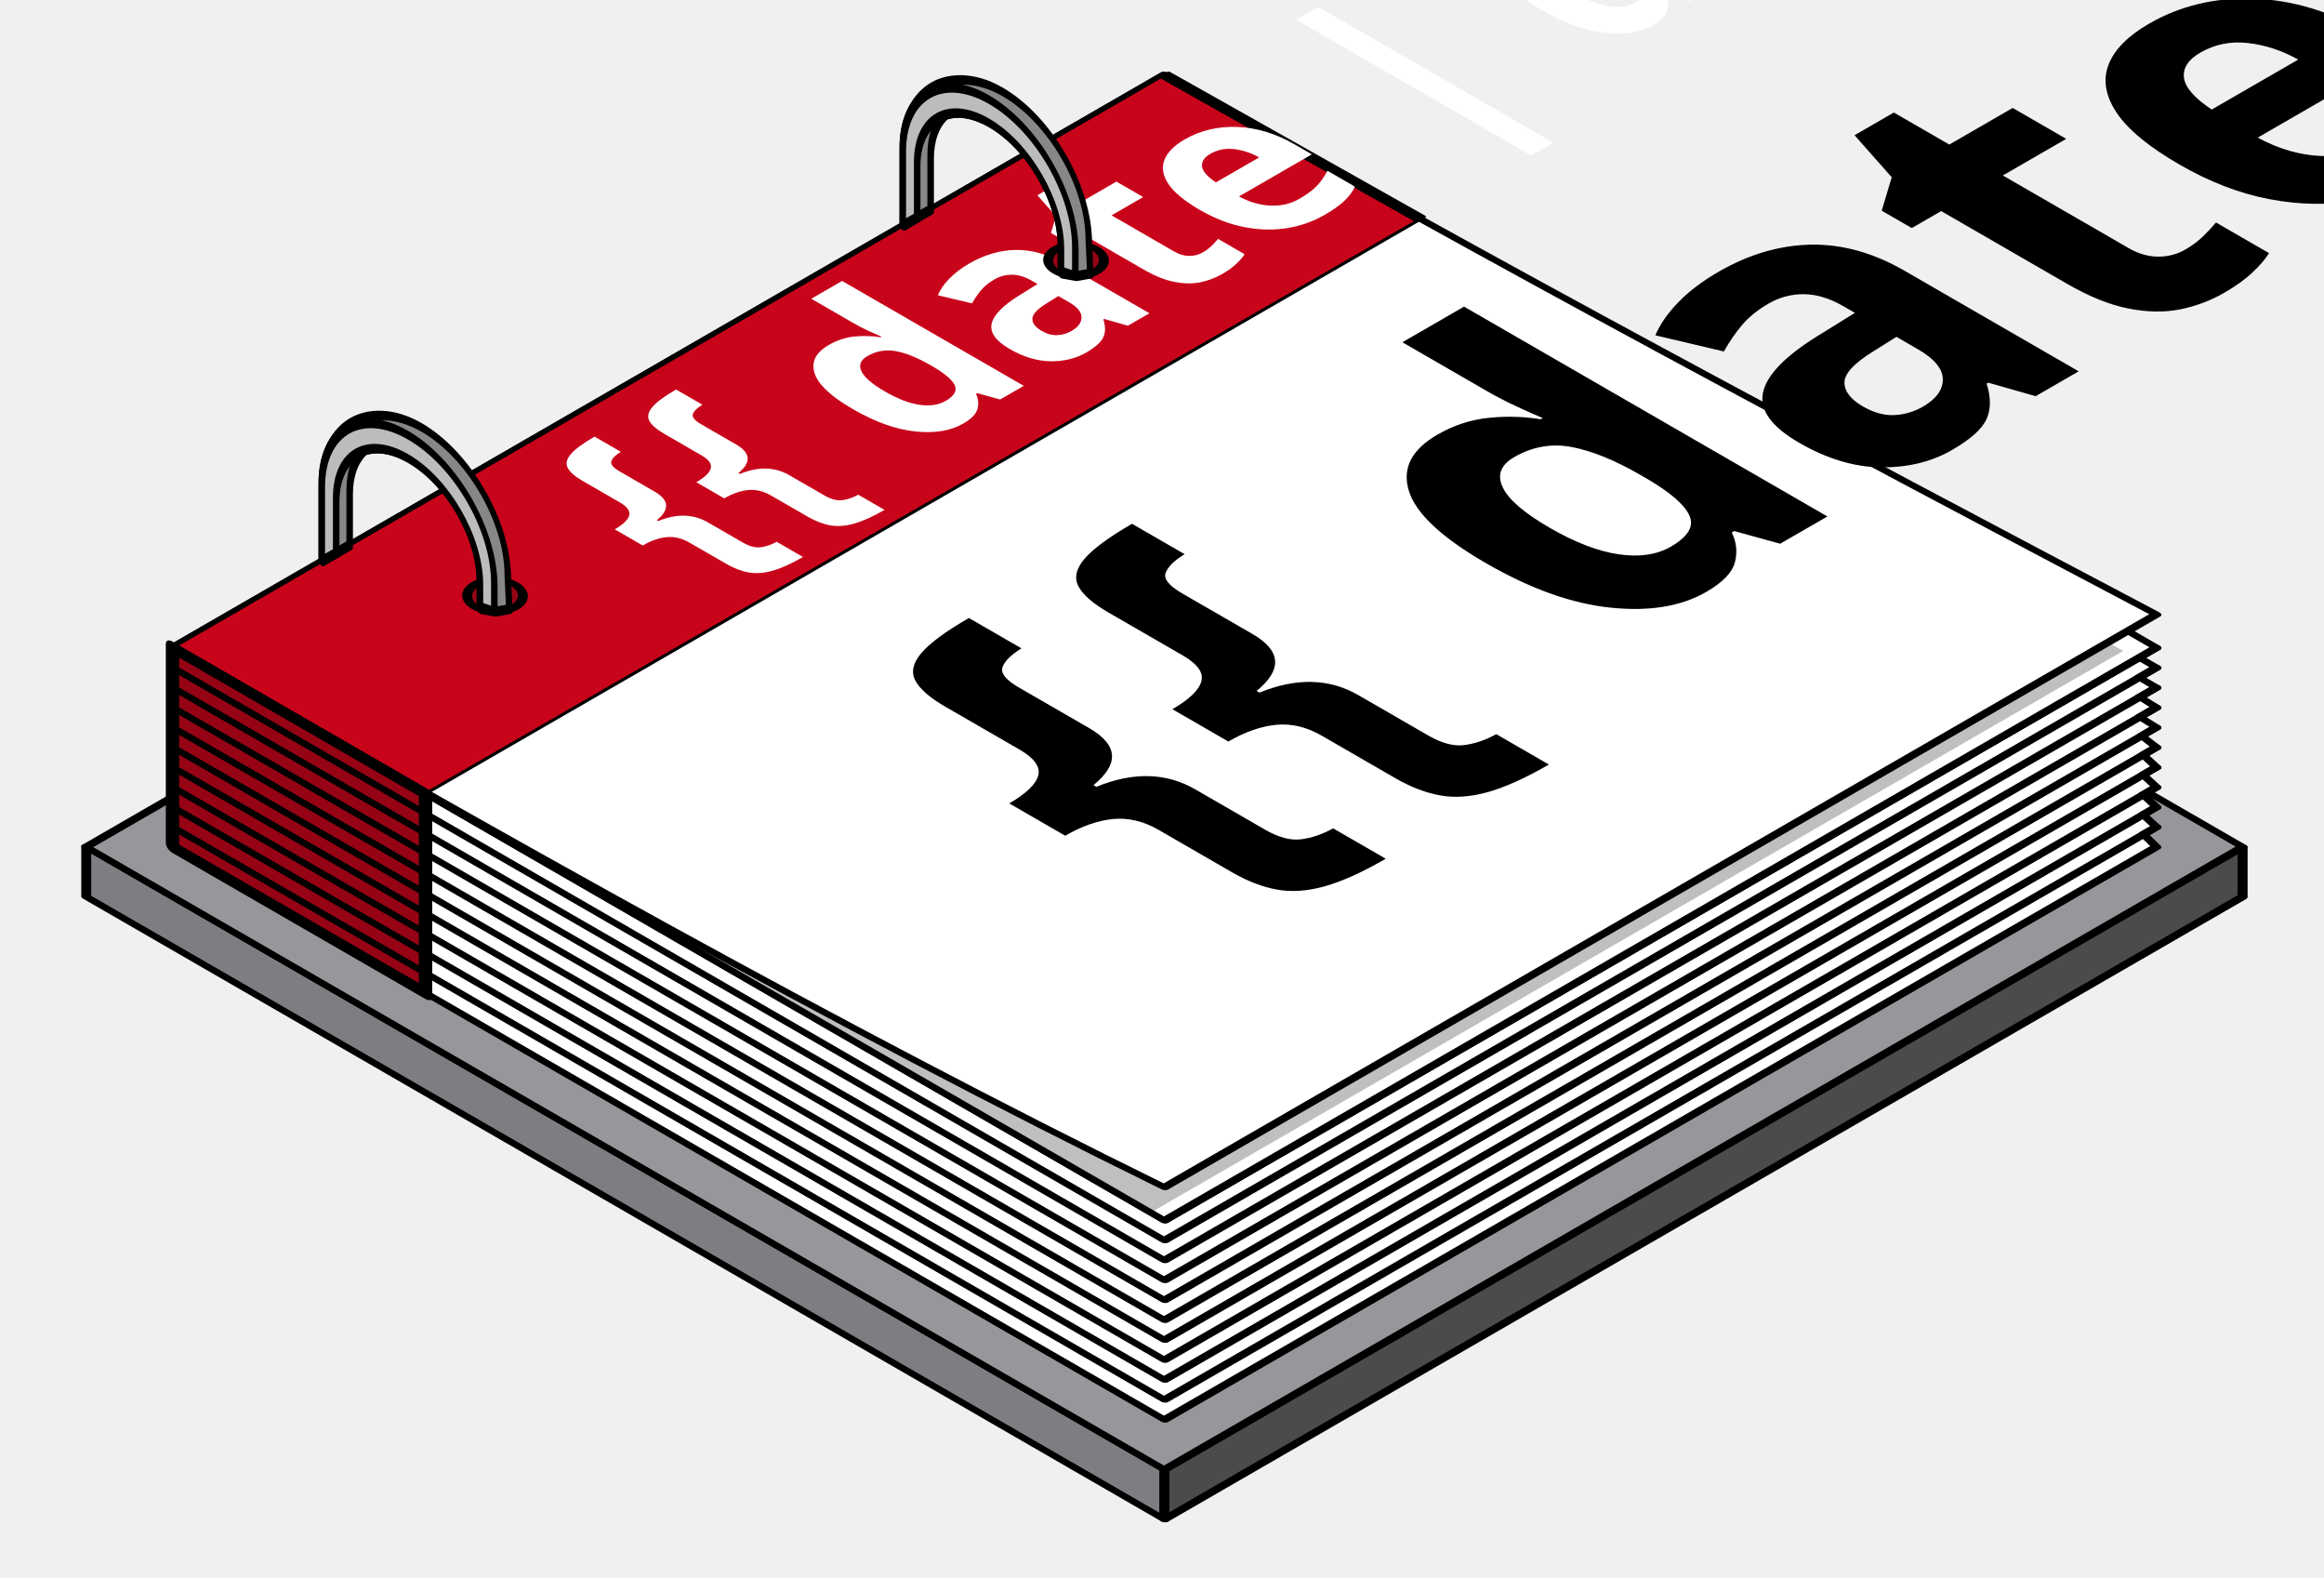
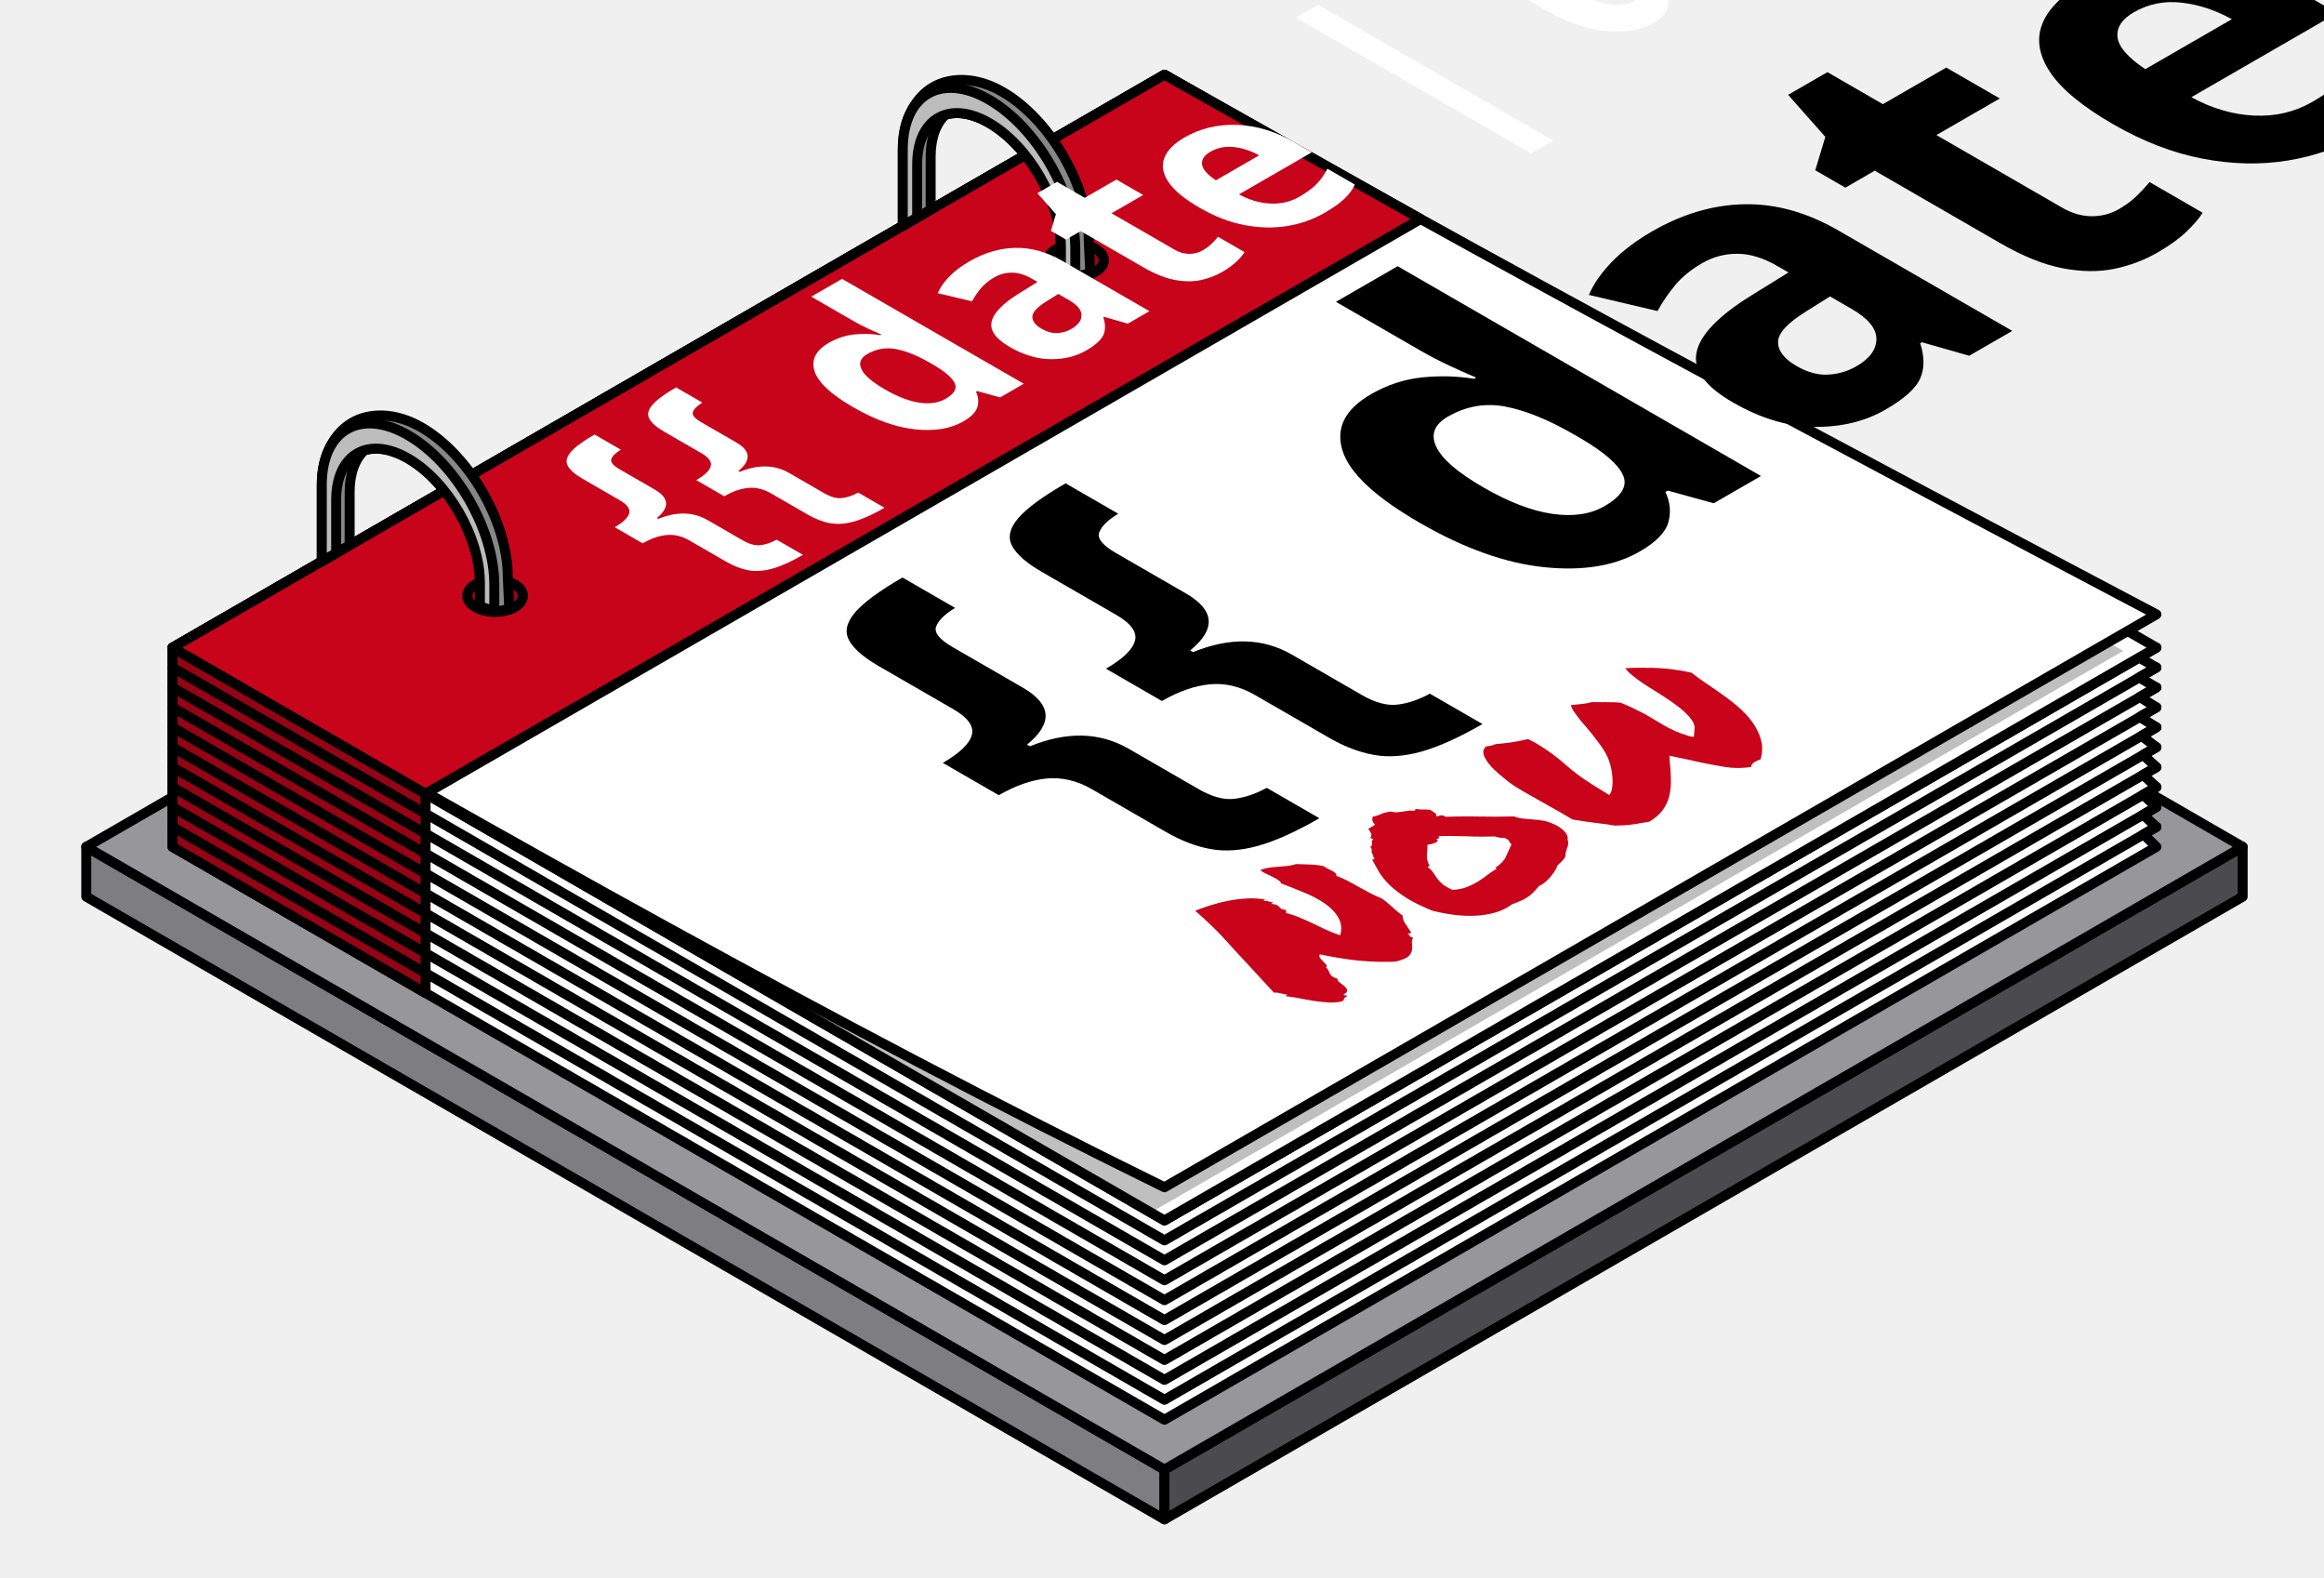
<svg xmlns="http://www.w3.org/2000/svg" width="100%" height="100%" viewBox="0 0 700 475" version="1.1" xml:space="preserve" style="fill-rule:evenodd;clip-rule:evenodd;stroke-linecap:round;stroke-linejoin:round;stroke-miterlimit:1;">
-     {% if page.url == '/now/' or page.url == '/social/now/' %}
+     {% if 
+         page.url == '/now/' or 
+         page.url == '/social/now/' 
+     %}
        {% for post in collections.now limit: 1 %}
            {% assign date = post.date %}
        {% endfor %}
+     {% elsif page.url contains '/social/' %}
+         {% assign date = post.data.date %}
    {% else %}
-         {% assign date = post.data.date %}
+         {% assign date = date %}
    {% endif %}
-     <g transform="matrix(1,0,0,1,-2752.66,-1070.05)">
-     <g id="Layer1">
-         </g>
-     <g id="Post-it-note" transform="matrix(0.821182,0,0,0.842199,757.093,1065.84)">
-       <rect x="2430.11" y="5" width="852.169" height="564" style="fill:none;" />
-       <g transform="matrix(1.88323,-1.06015,2.17456,1.22416,-3750.07,-2452.1)">
-         <path d="M339.201,2562.83l8.4,-7.274l-0,181.865l-8.4,7.275l-0,-181.866Z" style="fill:rgb(125,125,130);stroke:black;stroke-width:1.27px;" />
-       </g>
-       <g transform="matrix(1.88323,-1.06015,2.17456,1.22416,-3750.07,-2452.1)">
-         <path d="M339.201,2744.69l8.4,-7.275l210,-0l-8.4,7.275l-210,-0Z" style="fill:rgb(75,75,78);stroke:black;stroke-width:1.27px;" />
-       </g>
-       <g transform="matrix(1.88323,-1.06015,2.17456,1.22416,-3750.07,-2469.92)">
-         <rect x="339.201" y="2562.83" width="210" height="181.865" style="fill:rgb(151,151,155);stroke:black;stroke-width:1.27px;" />
-       </g>
-       <g transform="matrix(1.73257,-0.975338,2.0006,1.12622,-3221.49,-2247.7)">
-         <path d="M339.201,2562.83l36.522,-31.629l-0,181.866c-0,-0 210,-0 210,-0l-3.653,-0l0,3.163l-3.652,-0l0,3.163l-3.514,-0l-0.138,3.162l-3.514,0l-0.138,3.163l-3.141,0l-0.511,3.163l-2.812,0l-0.84,3.163l-2.812,0l-0.841,3.163l-2.811,-0l-0.841,3.163l-2.825,0.012l-0.827,3.151l-2.724,-0l-0.928,3.163l-210,-0l-0,-181.866Z" style="fill:white;stroke:black;stroke-width:1.38px;" />
-       </g>
-       <g transform="matrix(-0.441995,-0.248818,0,0.39173,2736.13,-630.748)">
-         <rect x="339.201" y="2562.83" width="210" height="181.865" style="fill:rgb(150,3,20);stroke:black;stroke-width:11.09px;" />
-       </g>
-       <g transform="matrix(1.00031,0,0,1.47368,-0.742788,-144.853)">
-         <g transform="matrix(1.73204,-0.661837,1.99999,0.764223,-3219.76,-1470.44)">
-           <path d="M549.201,2744.69l-210,-0l-0,-181.866" style="fill:none;stroke:black;stroke-width:1.38px;" />
-         </g>
-         <g transform="matrix(1.73204,-0.661837,1.99999,0.764223,-3219.76,-1465.61)">
-           <path d="M549.201,2744.69l-210,-0l-0,-181.866" style="fill:none;stroke:black;stroke-width:1.38px;" />
-         </g>
-         <g transform="matrix(1.73204,-0.661837,1.99999,0.764223,-3219.76,-1460.77)">
-           <path d="M549.201,2744.69l-210,-0l-0,-181.866" style="fill:none;stroke:black;stroke-width:1.38px;" />
-         </g>
-         <g transform="matrix(1.73204,-0.661837,1.99999,0.764223,-3219.76,-1455.94)">
-           <path d="M549.201,2744.69l-210,-0l-0,-181.866" style="fill:none;stroke:black;stroke-width:1.38px;" />
-         </g>
-         <g transform="matrix(1.73204,-0.661837,1.99999,0.764223,-3219.76,-1451.1)">
-           <path d="M549.201,2744.69l-210,-0l-0,-181.866" style="fill:none;stroke:black;stroke-width:1.38px;" />
-         </g>
-         <g transform="matrix(1.73204,-0.661837,1.99999,0.764223,-3219.76,-1446.27)">
-           <path d="M549.201,2744.69l-210,-0l-0,-181.866" style="fill:none;stroke:black;stroke-width:1.38px;" />
-         </g>
-         <g transform="matrix(1.73204,-0.661837,1.99999,0.764223,-3219.76,-1441.43)">
-           <path d="M549.201,2744.69l-210,-0l-0,-181.866" style="fill:none;stroke:black;stroke-width:1.38px;" />
-         </g>
-         <g transform="matrix(1.73204,-0.661837,1.99999,0.764223,-3219.76,-1436.6)">
-           <path d="M549.201,2744.69l-210,-0l-0,-181.866" style="fill:none;stroke:black;stroke-width:1.38px;" />
-         </g>
-         <g transform="matrix(1.73204,-0.661837,1.99999,0.764223,-3219.76,-1431.77)">
-           <path d="M549.201,2744.69l-210,-0l-0,-181.866" style="fill:none;stroke:black;stroke-width:1.38px;" />
-         </g>
-       </g>
-       <g transform="matrix(1.73257,-0.975338,2.0006,1.12622,-3221.49,-2318.94)">
-         <rect x="339.201" y="2562.83" width="210" height="181.865" style="fill:white;stroke:black;stroke-width:1.38px;" />
-       </g>
-       <g transform="matrix(1.69855,-0.956189,1.97292,1.11064,-3139.01,-2285.5)">
-         <rect x="339.201" y="2562.83" width="210" height="181.865" style="fill-opacity:0.25;" />
-       </g>
-       <g transform="matrix(1.73257,-0.975338,2.0006,1.12622,-3221.49,-2318.94)">
-         <path d="M549.201,2562.83c0.244,60.703 3.104,119.084 6.087,176.594l-210,0c-5.256,-56.056 -5.913,-116.119 -6.087,-176.594l210,0Z" style="fill:white;stroke:black;stroke-width:1.38px;" />
-       </g>
-       <g transform="matrix(1.73254,-0.97532,0.510335,0.287289,597.819,-168.91)">
-         <path d="M549.201,2562.83l0.664,181.836l-210.664,0.03l-0,-181.866l210,0Z" style="fill:rgb(200,4,27);stroke:black;stroke-width:2.2px;" />
-       </g>
-       <g transform="matrix(1.00031,0,0,1.47368,-0.742788,-144.853)">
-         <text x="3055px" y="1350px" style="font-family: 'JP', sans-serif;font-weight:700;font-size:144px;font-variant-numeric: tabular-nums;" transform="matrix(1.05429,-0.402857,1.21738,0.465179,-2007.51,922.716)">{{ date | date: "%d" | default: '01' }}</text>
-         <text x="3070px" y="1280px" style="font-family: 'JP', sans-serif;font-weight:700;font-size:72px;fill:white; text-align: center;" transform="matrix(1.05429,-0.402857,1.21738,0.465179,-2111.09,883.136)">{{ date | date: "%b" | default: 'Jan' | upcase }}</text>
-       </g>
-       <g transform="matrix(1.65999,-0.934481,1.91679,1.07905,-2450.11,3637.28)">
-         <ellipse cx="3354.14" cy="-264.004" rx="4.355" ry="3.772" style="fill:rgb(150,3,20);stroke:black;stroke-width:1.44px;" />
-       </g>
-       <g transform="matrix(1.05461,0.593684,-6.75991e-17,1.37105,-830.618,-1397.7)">
-         <path d="M3213.5,-226.207l-9.69,8.393l-0,-19.919c-0,-8.203 4.817,-15.857 10.599,-20.864c5.781,-5.007 14.619,-9.179 24.091,-9.179c16.558,0 30,11.642 30,25.981l0.522,8.196l-5.212,2.979l-4.977,1.492l-0.023,-6.873c-0,-11.949 -11.202,-21.65 -25,-21.65c-5.704,-0 -10.965,1.658 -15.174,4.447c-3.221,3.645 -5.136,8.201 -5.136,13.141l0,13.856Z" style="fill:rgb(135,135,135);stroke:black;stroke-width:2.27px;" />
-       </g>
-       <g transform="matrix(1.05461,0.593684,-6.75991e-17,1.37105,-835.565,-1394.91)">
-         <path d="M3213.5,-226.207l-5,4.331l0,-19.919c0,-14.339 13.443,-25.981 30,-25.981c16.558,0 30,11.642 30,25.981l0,6.928l-5.001,0.893l0.001,-6.089c0,-11.949 -11.202,-21.651 -25,-21.651c-13.797,0 -25,9.702 -25,21.651l0,13.856Z" style="fill:rgb(188,188,188);stroke:black;stroke-width:2.27px;" />
-       </g>
-       <g transform="matrix(1.65999,-0.934481,1.91679,1.07905,-2237,3517.31)">
-         <ellipse cx="3354.14" cy="-264.004" rx="4.355" ry="3.772" style="fill:rgb(150,3,20);stroke:black;stroke-width:1.44px;" />
-       </g>
-       <g transform="matrix(1.05461,0.593684,-6.75991e-17,1.37105,-617.511,-1517.67)">
-         <path d="M3213.5,-226.207l-9.69,8.393l-0,-19.919c-0,-8.203 4.817,-15.857 10.599,-20.864c5.781,-5.007 14.619,-9.179 24.091,-9.179c16.558,0 30,11.642 30,25.981l0.522,8.196l-5.212,2.979l-4.977,1.492l-0.023,-6.873c-0,-11.949 -11.202,-21.65 -25,-21.65c-5.704,-0 -10.965,1.658 -15.174,4.447c-3.221,3.645 -5.136,8.201 -5.136,13.141l0,13.856Z" style="fill:rgb(135,135,135);stroke:black;stroke-width:2.27px;" />
-       </g>
-       <g transform="matrix(1.05461,0.593684,-6.75991e-17,1.37105,-622.457,-1514.88)">
-         <path d="M3213.5,-226.207l-5,4.331l0,-19.919c0,-14.339 13.443,-25.981 30,-25.981c16.558,0 30,11.642 30,25.981l0,6.928l-5.001,0.893l0.001,-6.089c0,-11.949 -11.202,-21.651 -25,-21.651c-13.797,0 -25,9.702 -25,21.651l0,13.856Z" style="fill:rgb(188,188,188);stroke:black;stroke-width:2.27px;" />
-       </g>
+     <path d="M25.981,270L25.981,255L350.74,442.5L350.74,457.5L25.981,270Z" style="fill:rgb(125,125,130);stroke:black;stroke-width:3px;" />
+   <path d="M350.74,457.5L350.74,442.5L675.5,255L675.5,270L350.74,457.5Z" style="fill:rgb(75,75,78);stroke:black;stroke-width:3px;" />
+   <path d="M350.74,67.5L675.5,255L350.74,442.5L25.981,255L350.74,67.5Z" style="fill:rgb(151,151,155);stroke:black;stroke-width:3px;" />
+   <path d="M51.962,255L51.962,195L350.74,367.5C350.74,367.5 649.519,195 649.519,195L644.323,198L649.519,201L644.323,204L649.519,207L644.519,209.887L649.519,213L644.519,215.887L649.519,219L645.051,221.58L649.519,225L645.519,227.309L649.519,231L645.519,233.309L649.519,237L645.519,239.309L649.519,243L645.519,245.332L649.519,249L645.643,251.238L649.519,255L350.74,427.5L51.962,255Z" style="fill:white;stroke:black;stroke-width:3px;" />
+   <path d="M51.962,195L51.962,255L128.183,299.006L128.183,239.006L51.962,195Z" style="fill:rgb(150,3,20);stroke:black;stroke-width:3px;" />
+   <g>
+     <path d="M649.519,201L350.74,373.5L51.962,201" style="fill:none;stroke:black;stroke-width:3px;" />
+     <path d="M649.519,207L350.74,379.5L51.962,207" style="fill:none;stroke:black;stroke-width:3px;" />
+     <path d="M649.519,213L350.74,385.5L51.962,213" style="fill:none;stroke:black;stroke-width:3px;" />
+     <path d="M649.519,219L350.74,391.5L51.962,219" style="fill:none;stroke:black;stroke-width:3px;" />
+     <path d="M649.519,225L350.74,397.5L51.962,225" style="fill:none;stroke:black;stroke-width:3px;" />
+     <path d="M649.519,231L350.74,403.5L51.962,231" style="fill:none;stroke:black;stroke-width:3px;" />
+     <path d="M649.519,237L350.74,409.5L51.962,237" style="fill:none;stroke:black;stroke-width:3px;" />
+     <path d="M649.519,243L350.74,415.5L51.962,243" style="fill:none;stroke:black;stroke-width:3px;" />
+     <path d="M649.519,249L350.74,421.5L51.962,249" style="fill:none;stroke:black;stroke-width:3px;" />
+   </g>
+   <path d="M350.74,22.5L649.519,195L350.74,367.5L51.962,195L350.74,22.5Z" style="fill:white;stroke:black;stroke-width:3px;" />
+   <path d="M344.874,25.887L639.519,196L346.606,365.113L51.962,195L344.874,25.887Z" style="fill-opacity:0.25;" />
+   <path d="M350.74,22.5C450.813,79.876 550.796,132.902 649.519,185L350.74,357.5C251.17,308.648 151.56,252.218 51.962,195L350.74,22.5Z" style="fill:white;stroke:black;stroke-width:3px;" />
+   <path d="M350.74,22.5L427.889,65.95L128.183,239L51.967,194.997L350.74,22.5Z" style="fill:rgb(200,4,27);stroke:black;stroke-width:3px;" />
+   <path d="M143.176,175.982C146.453,174.09 151.773,174.09 155.05,175.982C158.326,177.874 158.326,180.945 155.05,182.837C151.773,184.729 146.453,184.729 143.176,182.837C139.9,180.945 139.9,177.874 143.176,175.982Z" style="fill:rgb(150,3,20);stroke:black;stroke-width:3px;" />
+   <path d="M105.315,164.196L96.923,169.041L96.923,146.041C96.923,136.569 101.095,130.14 106.102,127.249C111.109,124.358 118.763,123.96 126.966,128.696C141.305,136.975 152.947,157.139 152.947,173.696L153.398,183.421L148.885,184.254L144.575,183.489L144.554,175.541C144.554,161.744 134.853,144.94 122.904,138.041C117.964,135.189 113.408,134.474 109.763,135.59C106.973,138.189 105.315,142.492 105.315,148.196L105.315,164.196Z" style="fill:rgb(135,135,135);stroke:black;stroke-width:3px;" />
+   <path d="M101.253,166.541L96.923,169.041L96.923,146.041C96.923,129.484 108.565,122.763 122.904,131.041C137.243,139.32 148.885,159.484 148.885,176.041L148.885,184.041L144.553,182.572L144.554,175.541C144.554,161.744 134.853,144.94 122.904,138.041C110.954,131.143 101.253,136.744 101.253,150.541L101.253,166.541Z" style="fill:rgb(188,188,188);stroke:black;stroke-width:3px;" />
+   <path d="M318.176,74.946C321.453,73.054 326.773,73.054 330.05,74.946C333.326,76.837 333.326,79.909 330.05,81.801C326.773,83.693 321.453,83.693 318.176,81.801C314.9,79.909 314.9,76.837 318.176,74.946Z" style="fill:rgb(150,3,20);stroke:black;stroke-width:3px;" />
+   <path d="M280.315,63.16L271.923,68.005L271.923,45.005C271.923,35.533 276.095,29.103 281.102,26.213C286.109,23.322 293.763,22.924 301.966,27.66C316.305,35.939 327.947,56.102 327.947,72.66L328.398,82.384L323.885,83.218L319.575,82.452L319.554,74.505C319.554,60.707 309.853,43.904 297.904,37.005C292.964,34.153 288.408,33.437 284.763,34.554C281.973,37.152 280.315,41.456 280.315,47.16L280.315,63.16Z" style="fill:rgb(135,135,135);stroke:black;stroke-width:3px;" />
+   <path d="M276.253,65.505L271.923,68.005L271.923,45.005C271.923,28.448 283.565,21.726 297.904,30.005C312.243,38.284 323.885,58.448 323.885,75.005L323.885,83.005L319.553,81.535L319.554,74.505C319.554,60.707 309.853,43.904 297.904,37.005C285.954,30.106 276.253,35.707 276.253,49.505L276.253,65.505Z" style="fill:rgb(188,188,188);stroke:black;stroke-width:3px;" />
+   <g transform="matrix(0.821436,0,0,1.24089,-1996.18,-126.789)">
+     <text x="3055px" y="1330px" style="font-family: 'JP', sans-serif;font-weight:700;font-size:144px;font-variant-numeric: tabular-nums;" transform="matrix(1.05429,-0.402857,1.21738,0.465179,-2007.51,922.716)">{{ date | date: "%d" | default: '01' }}</text>
+     <text x="3070px" y="1280px" style="font-family: 'JP', sans-serif;font-weight:700;font-size:72px;fill:white; text-align: center;" transform="matrix(1.05429,-0.402857,1.21738,0.465179,-2111.09,883.136)">{{ date | date: "%b" | default: 'Jan' | upcase }}</text>
+   </g>
+   <g id="warp">
+     <g id="now">
+       <path d="M402.813,294.642C402.791,295.012 402.98,295.457 403.537,295.858C404.296,296.405 404.859,296.891 404.966,296.984C405.631,297.558 405.754,298.062 405.779,298.163C405.93,298.784 404.863,299.322 404.71,299.403C404.732,299.47 404.807,299.744 405.042,299.691C405.266,299.641 405.882,299.864 405.948,299.888C405.836,299.935 404.964,300.303 404.884,300.676C404.87,300.741 404.804,301.046 404.403,301.445C403.389,301.738 401.99,301.953 400.277,301.856C399.912,301.835 398.048,301.73 395.77,301.382C393.502,301.035 391.698,300.671 391.349,300.601C389.25,300.178 387.742,300.024 387.421,299.992C387.258,299.921 387.214,299.829 387.383,299.748L387.814,299.51C387.642,299.491 386.798,299.394 385.741,299.115C384.695,298.838 383.854,298.875 383.687,298.882C381.826,296.86 379.964,294.839 378.103,292.817C376.654,291.238 373.383,287.727 372.234,286.48C370.194,284.266 368.415,282.211 366.187,279.984C363.674,277.47 360.518,274.684 360.004,274.23C360.395,274.077 362.445,273.271 365.061,272.469C367.648,271.676 369.895,271.249 370.331,271.166C372.977,270.664 375.227,270.555 375.661,270.533C377.48,270.445 379.276,270.558 380.837,270.814C380.981,270.901 381.085,271.023 380.828,271.079C380.64,271.12 380.556,271.202 380.672,271.306C380.748,271.299 381.413,271.239 381.63,271.271C381.763,271.291 381.88,271.329 381.967,271.391C382.069,271.465 382.243,271.522 382.383,271.561C382.674,271.642 383.405,271.606 383.493,271.601C383.353,271.663 383.12,271.773 383.18,271.894C383.242,272.02 382.835,272.154 382.792,272.168C382.942,272.18 384.118,272.27 384.587,272.52C385.051,272.767 385.246,273.014 385.284,273.063C385.323,273.112 385.517,273.359 385.913,273.625C386.305,273.888 387.365,274.023 387.501,274.04C387.416,274.094 387.259,274.198 387.276,274.288C387.289,274.353 387.325,274.413 387.38,274.469C387.435,274.525 387.47,274.586 387.483,274.65C387.501,274.745 387.275,274.84 387.184,274.878C389.294,275.394 390.825,276.02 391.119,276.14C393.09,276.946 394.596,277.657 394.889,277.795C395.4,278.036 397.705,279.163 398.917,279.73C400.932,280.672 403.262,281.489 403.657,281.628C404.282,279.718 403.944,277.9 403.264,276.594C402.425,274.985 401.061,273.517 399.409,272.32C396.978,270.559 394.234,269.358 393.209,268.924C390.349,267.712 386.481,266.242 385.888,266.016C385.862,265.921 385.736,265.454 384.945,264.941C384.814,264.856 384.161,264.432 383.172,263.959L381.171,263.007C380.154,262.525 379.697,262.089 379.6,261.996C380.809,261.49 381.962,261.325 382.183,261.293C382.404,261.262 383.543,261.098 384.972,260.997C386.377,260.898 387.541,260.773 387.763,260.749C387.985,260.725 389.121,260.603 390.412,260.186C392.687,260.23 394.416,260.306 394.764,260.321C396.813,260.411 398.436,260.754 398.742,260.818C398.809,260.882 399.122,261.177 399.826,261.513L401.201,262.199C401.874,262.55 402.187,262.856 402.254,262.922C402.311,262.977 402.633,263.292 402.501,263.72C404.509,264.486 405.787,265.157 406.052,265.297C406.335,265.445 408.853,266.84 409.096,266.974C409.351,267.116 410.46,267.73 412.314,268.726C414.007,269.635 416.035,270.494 416.372,270.637C416.633,270.835 417.966,271.847 419.439,273.192C419.667,273.401 421.034,274.648 422.497,275.726C422.487,275.886 422.404,276.859 423.311,278.165C423.453,278.37 424.196,279.44 425.021,280.75C425.018,280.81 425.011,281.088 424.766,281.019C424.53,280.952 424.032,281.166 423.978,281.189C424.051,281.224 424.671,281.52 424.576,281.778C424.481,282.036 425.522,282.321 425.626,282.349C425.552,282.495 425.166,283.264 425.298,284.243C425.319,284.4 425.43,285.223 425.271,286.207C425.173,286.816 424.805,287.458 424.126,288.046C423.098,288.936 420.617,289.487 420.31,289.559C416.94,289.707 413.087,289.628 409.182,289.245C403.861,288.724 398.477,287.568 397.574,287.374C397.365,287.638 397.28,288.009 397.587,288.416C397.654,288.505 397.993,288.954 398.535,289.497C399.071,290.033 399.402,290.428 399.472,290.51C399.519,290.567 399.869,290.984 399.383,291.292C399.9,291.688 400.069,292.093 400.1,292.168L400.528,293.108C400.566,293.183 400.757,293.568 401.245,293.992C401.726,294.412 402.668,294.611 402.813,294.642Z" style="fill:rgb(200,3,26);fill-rule:nonzero;" />
+       <path d="M455.464,272.265C454.979,272.634 453.187,273.975 450.386,274.778C448.519,275.314 446.426,275.649 444.33,275.742C442.499,275.823 440.264,275.765 437.861,275.454C437.335,275.386 434.645,275.038 431.465,274.239C430.602,273.89 426.155,272.098 422.945,269.944C422.285,269.501 419.739,267.786 417.967,265.901C417.7,265.618 416.113,263.93 415.169,262.204C414.448,260.884 413.434,259.125 413.28,258.857C413.344,258.848 413.908,258.761 413.952,258.589C413.959,258.559 413.995,258.417 413.834,258.225C413.808,258.194 413.672,258.033 413.569,257.818C413.466,257.603 413.641,257.444 413.671,257.416C413.613,257.377 413.245,257.126 413.186,256.84C413.177,256.793 413.127,256.554 413.164,256.253C413.2,255.952 413.151,255.709 413.141,255.662C413.083,255.372 412.767,255.096 412.717,255.052C412.777,255.012 413.157,254.759 413.232,254.458C413.306,254.159 413.258,253.907 413.249,253.859C413.192,253.559 413.231,253.312 413.238,253.264C413.284,252.971 413.604,252.679 413.654,252.634L412.704,252.344C412.775,252.24 413.272,251.522 412.986,250.959C412.927,250.844 412.726,250.447 412.147,249.534C412.747,249.176 413.032,249.031 413.114,248.99C413.209,248.942 413.518,248.786 414.188,248.314C414.101,248.228 413.49,247.622 413.385,247.151C413.282,246.691 413.433,246.026 413.455,245.929C414.931,245.647 415.883,245.182 416.065,245.093C417.181,244.546 418.674,244.417 419.059,244.384C419.986,244.649 420.685,244.596 420.828,244.585C420.963,244.575 421.664,244.522 422.49,244.389L424.177,244.129C424.316,244.108 425.038,244.001 425.965,244.172C426.072,244.104 426.27,243.981 426.214,243.875C426.156,243.766 426.42,243.652 426.536,243.599C427.232,243.7 427.633,243.727 427.73,243.733C428.216,243.765 428.588,243.756 428.663,243.754L429.626,243.752C429.719,243.753 430.141,243.761 430.779,243.83C430.875,243.906 431.353,244.284 432.102,244.718C432.616,245.017 432.711,245.368 432.488,245.715C433.076,245.875 433.419,245.685 433.477,245.654C433.534,245.622 433.878,245.431 434.453,245.531C434.542,245.548 435.175,245.671 435.374,245.944C436.065,245.923 440.862,245.767 445.721,245.871C448.533,245.931 452.236,245.94 456.116,245.844C456.264,245.909 457.015,246.236 458.217,246.406C458.413,246.434 459.415,246.576 460.699,246.666C461.987,246.757 463.03,246.86 463.232,246.88C464.481,247.004 465.37,247.218 465.547,247.261C465.775,247.322 466.908,247.623 468.192,248.231C469.475,248.837 470.264,249.468 470.416,249.59C471.347,250.334 471.777,251.045 471.859,251.181C472.368,252.023 472.192,252.631 472.155,252.757C472.436,253.482 472.459,254.347 472.068,255.245C471.515,256.516 471.523,257.577 471.525,257.782C471.482,257.903 471.253,258.545 470.539,259.227C470.422,259.339 469.827,259.907 469.088,260.637C469.05,260.768 468.877,261.358 468.33,262.234C468.242,262.375 467.782,263.111 467.069,263.967C466.354,264.825 465.608,265.467 465.464,265.591C464.573,266.358 463.715,266.717 463.53,266.795C462.292,268.466 460.895,269.561 460.613,269.782C458.884,271.135 455.977,272.093 455.464,272.265ZM430.032,261.066C431.117,261.874 431.575,262.57 431.668,262.712C431.758,262.849 432.2,263.522 432.825,264.412C432.928,264.558 433.429,265.272 434.424,266.155C435.402,267.024 437.168,267.817 437.441,267.939C439.215,267.883 440.665,267.551 441.736,267.138C442.037,267.022 443.62,266.412 445.171,265.439C445.418,265.284 446.718,264.468 448.088,263.408C449.458,262.348 450.59,261.733 450.833,261.601C450.773,261.578 450.184,261.351 450.66,261.092C452.258,260.03 453.195,258.881 453.632,257.866C453.757,257.575 454.361,256.171 455.276,254.243C454.703,253.766 454.56,253.347 454.531,253.263C454.357,252.752 453.322,252.374 453.179,252.322C452.215,252.296 451.807,252.233 451.691,252.215C451.572,252.197 451.173,252.136 450.284,251.867C447.708,251.959 444.685,251.953 441.814,251.828C439.757,251.737 436.742,251.678 433.249,251.767C433.497,251.93 433.505,252.188 433.506,252.227C433.514,252.523 432.67,252.608 432.58,252.618C432.643,252.651 433.136,252.909 433.035,253.173C432.933,253.436 432.546,253.644 432.485,253.677C432.407,253.718 432.037,253.917 431.369,254.094C431.263,254.122 430.704,254.271 429.976,254.359C429.951,255.995 429.837,257.272 429.815,257.525C429.687,258.95 430.306,260.149 430.581,260.634C430.57,260.665 430.516,260.842 430.372,260.848C430.223,260.853 430.064,261.033 430.032,261.066Z" style="fill:rgb(200,3,26);fill-rule:nonzero;" />
+       <path d="M486.192,248.584C485.124,248.384 484.261,248.253 484.091,248.227C483.091,248.076 482.353,248.011 482.2,247.998C481.853,247.949 480.29,247.73 477.847,247.418C477.507,247.375 476.042,247.188 473.648,246.757C471.919,245.737 471.938,245.739 470.172,244.729C468.606,243.834 466.71,242.759 464.892,241.738C464.768,241.669 461.216,239.678 459.179,238.512C458.782,238.285 456.243,236.832 454.497,235.515C452.894,234.271 451.459,233.017 451.206,232.795C449.477,231.284 448.554,230.115 448.362,229.871C447.226,228.432 446.927,227.352 446.863,227.125C446.585,226.122 446.992,225.329 447.558,224.774C448.509,224.686 449.144,224.513 449.273,224.478C450.032,224.271 450.453,224.095 450.548,224.055C453.302,223.832 455.152,223.543 455.545,223.482C457.679,223.149 459.89,222.633 460.26,222.547C460.589,222.699 462.181,223.434 464.069,224.646C466.158,225.987 467.669,227.118 467.966,227.34C469.911,228.796 469.862,228.804 471.636,230.343C473.348,231.829 474.495,232.686 474.759,232.884C474.955,233.037 475.789,233.689 477.336,234.745C478.444,235.496 480.246,236.631 480.503,236.793C481.866,237.652 484.392,239.196 484.732,239.404C485.299,238.713 485.481,237.759 485.509,237.612C485.719,236.509 485.708,235.639 485.706,235.468C485.711,235.268 485.733,234.238 485.558,232.974C485.525,232.732 485.32,231.259 484.943,229.962C484.566,228.66 484.032,227.606 483.93,227.404C483.826,227.199 483.299,226.158 482.408,224.876C482.246,224.644 481.405,223.433 480.263,221.998C480.096,221.771 479.242,220.609 478.001,219.203C476.675,217.699 475.924,216.751 475.753,216.535C474.71,215.217 474.134,214.363 474.005,214.171C473.909,214.028 473.263,213.069 473.186,212.309C473.444,212.287 474.557,212.192 476.394,211.988C478.133,211.795 479.274,211.479 479.51,211.413C480.748,211.436 481.562,211.431 481.74,211.429L483.689,211.427L486.009,211.462C486.181,211.465 487.055,211.483 488.15,211.596C488.26,211.637 488.703,211.805 489.481,212.147L491.24,212.935C492.222,213.383 493.005,213.775 493.155,213.851C493.305,213.926 494.116,214.332 495.026,214.798C495.362,214.977 496.48,215.573 499.05,217.14C499.222,217.245 500.619,218.096 501.222,218.441C502.064,218.923 502.532,219.156 502.65,219.215C502.788,219.283 503.173,219.475 504.408,220.05C504.548,220.115 505.272,220.453 506.24,220.801C506.389,220.853 507.138,221.116 508.11,221.442C508.266,221.494 509.085,221.769 510.205,221.909C510.273,221.028 510.341,220.148 510.409,219.268C510.522,218.181 509.744,217.071 509.629,216.903C509.475,216.676 508.727,215.579 507.195,214.202C506.934,213.968 505.655,212.819 503.621,211.403C501.764,210.109 499.718,208.822 499.37,208.603C497.469,207.432 496.414,206.757 496.16,206.595C494.607,205.603 493.489,204.781 493.268,204.619C491.943,203.644 491.139,202.931 490.967,202.779C490.833,202.659 489.993,201.914 489.528,201.207C492.103,201.05 492.092,201.104 494.699,201.079C497.126,201.055 499.043,201.145 499.42,201.163C499.807,201.181 501.787,201.275 504.21,201.613C504.643,201.674 506.672,201.958 509.533,202.568C509.823,202.807 511.206,203.943 513.428,205.441C513.773,205.674 516.054,207.211 517.708,208.372C520.678,210.421 522.786,212.192 523.197,212.537C524.897,213.965 526.483,215.619 527.745,217.337C528.908,218.92 529.873,220.795 530.412,222.767C530.972,224.819 530.811,226.923 530.281,228.665C530.14,228.714 529.228,229.029 528.627,229.377C528.536,229.429 527.965,229.759 527.725,230.141C527.687,230.201 527.485,230.523 527.476,230.934C525.302,231.307 522.56,231.411 519.533,230.933C517.508,230.613 514.378,230.054 510.715,229.244C510.043,229.065 509.484,228.945 509.375,228.922L507.975,228.635L504.773,227.966L502.835,227.542L502.907,228.556L502.98,230.057L503.102,230.961C503.277,233.214 503.284,235.083 503.286,235.442C503.294,237.67 502.856,239.452 502.771,239.798C502.419,241.235 501.737,242.64 500.857,243.867C500.015,245.041 498.676,246.287 496.829,247.41L495.464,247.638L494.287,247.845C493.989,247.899 492.052,248.249 490.509,248.416C489.011,248.578 486.538,248.583 486.192,248.584Z" style="fill:rgb(200,3,26);fill-rule:nonzero;" />
    </g>
  </g>
</svg>
